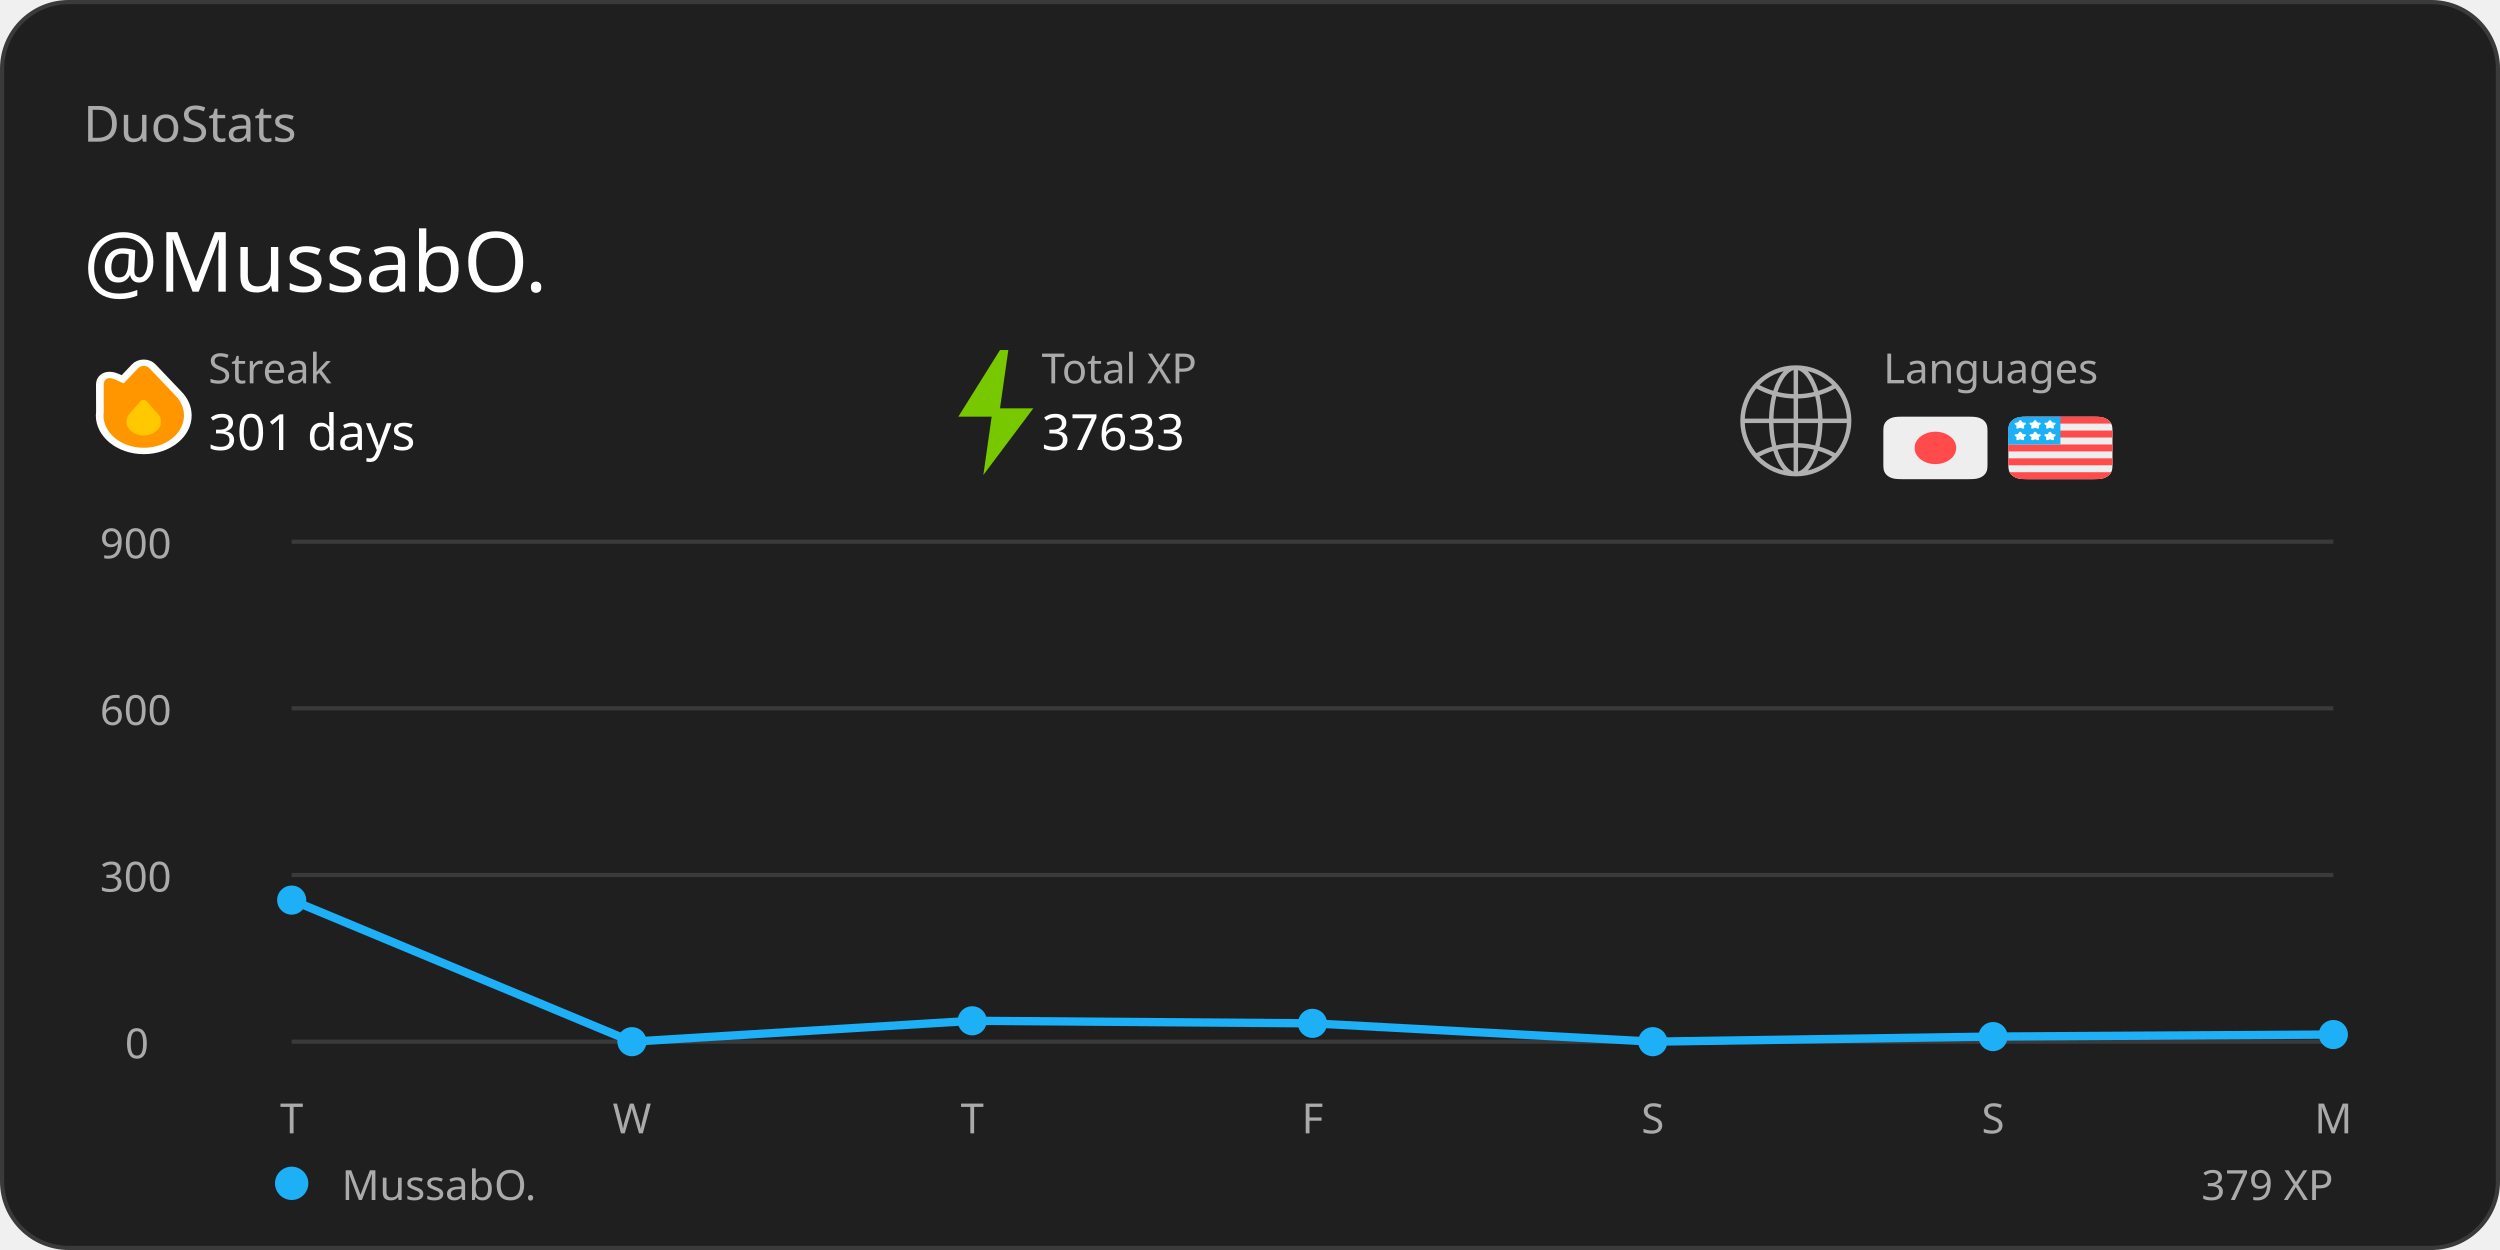
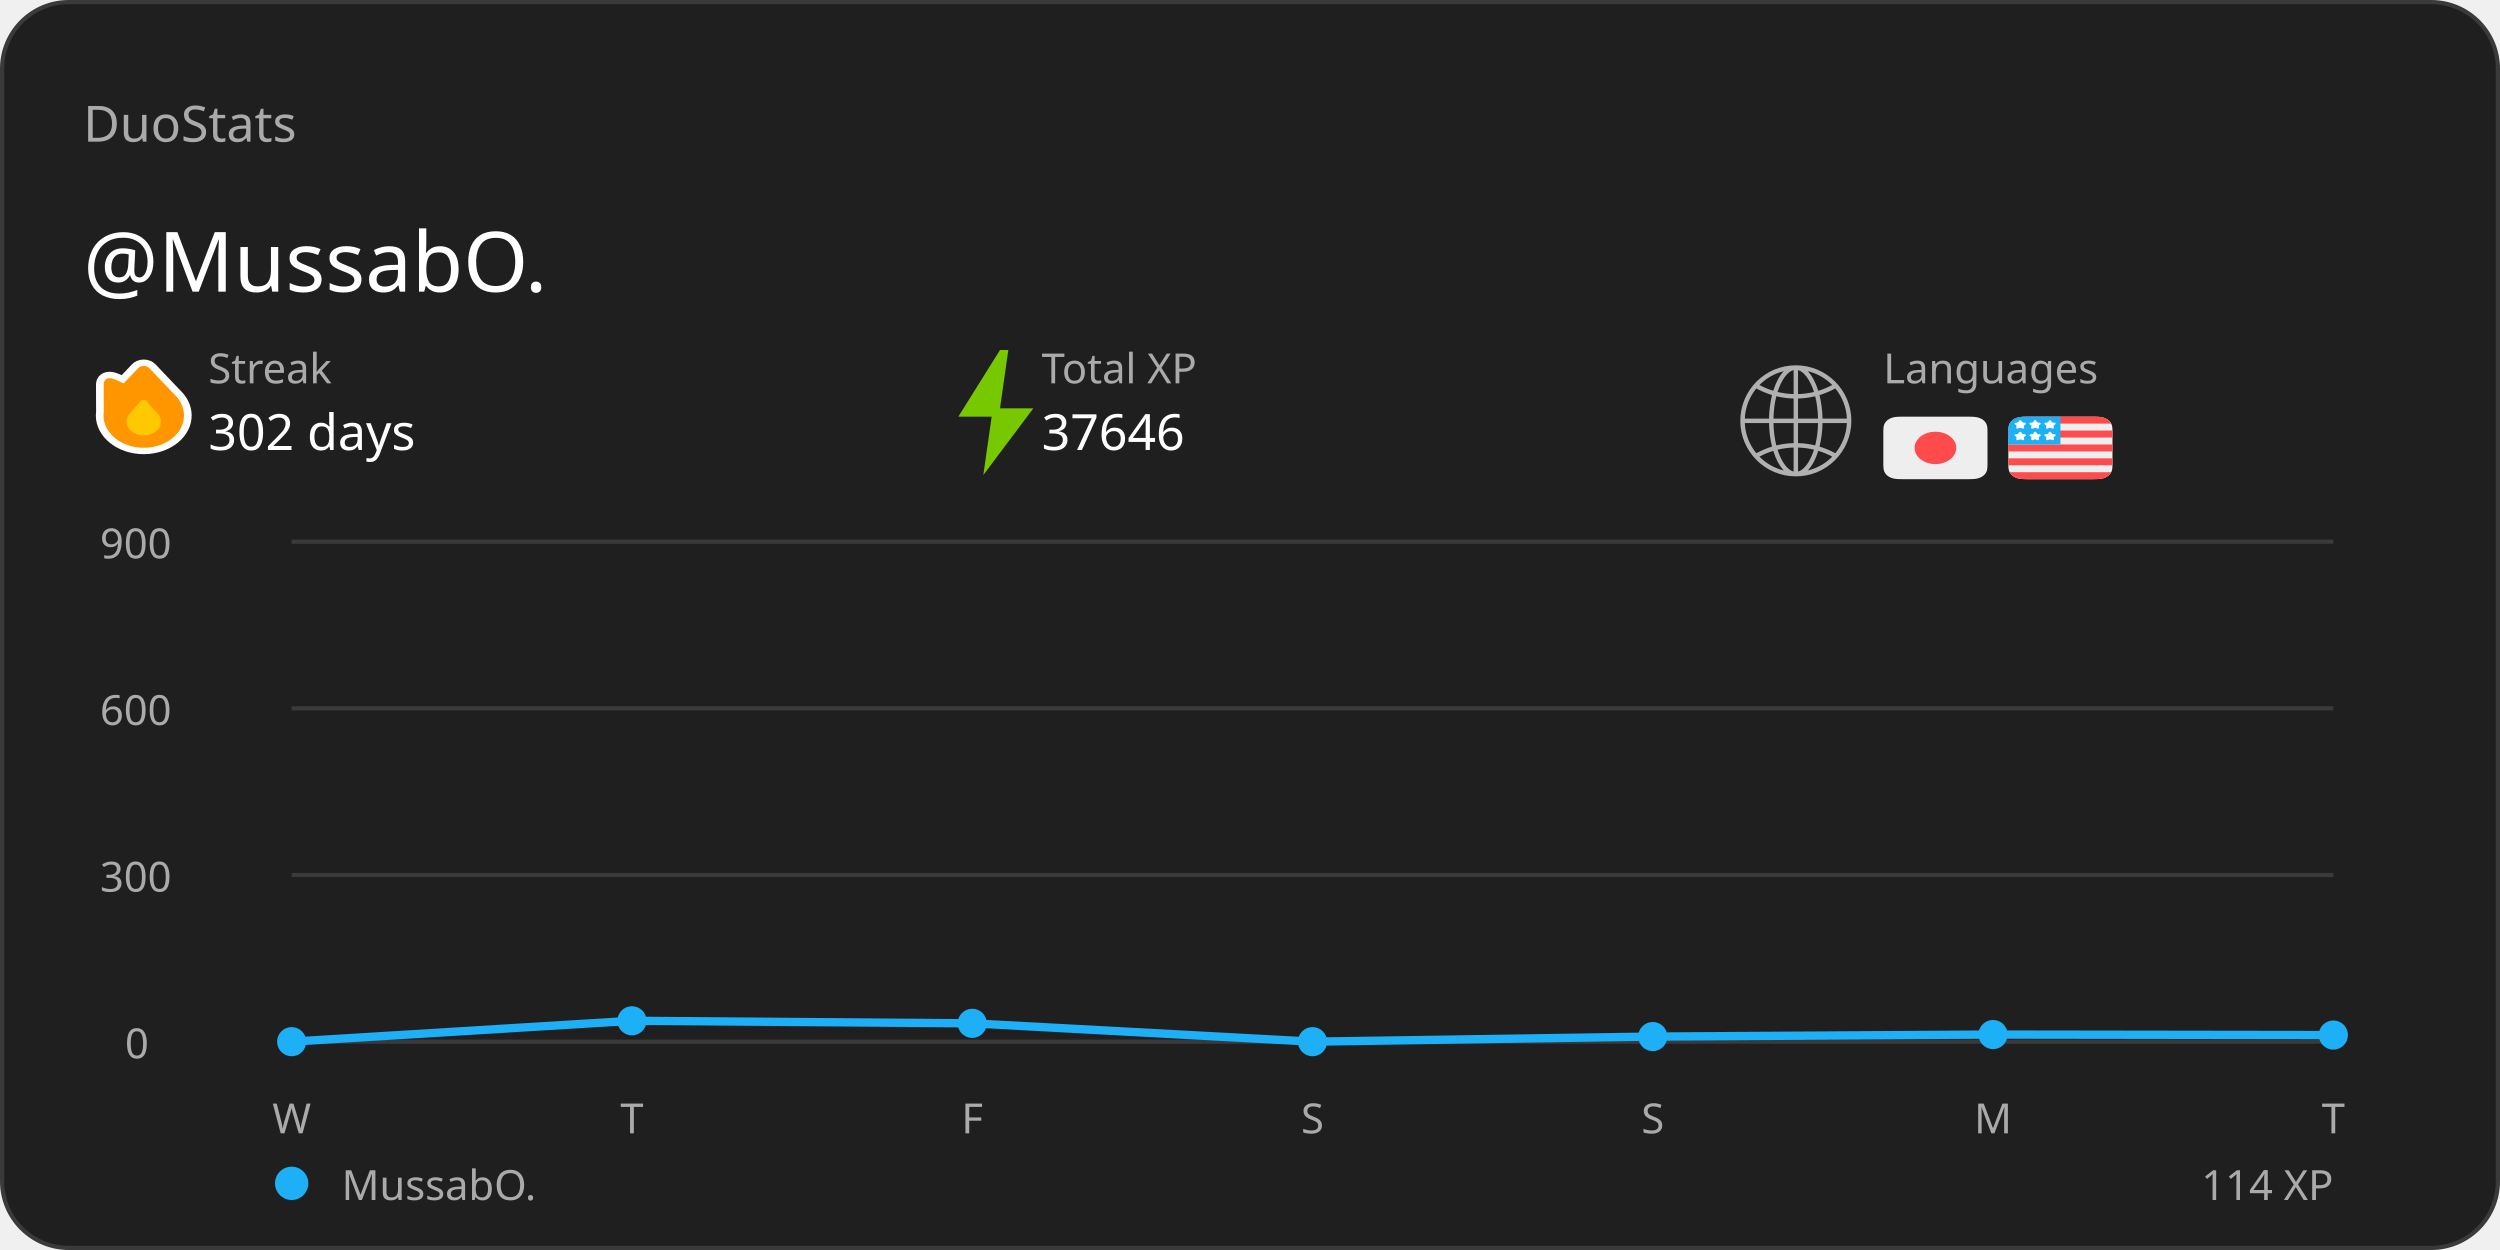
<svg xmlns="http://www.w3.org/2000/svg" width="600" height="300" viewBox="0 0 600 300">
  <rect x="0.5" y="0.5" width="599" height="299" rx="16" fill="#1F1F1F" stroke="#3A3A3A" />
  <text x="20" y="34" fill="#AAAAAA" font-size="12" font-family="DIN Round Pro, system-ui, sans-serif">DuoStats</text>
  <text x="20" y="70" fill="#FFFFFF" font-size="20" font-family="DIN Round Pro, system-ui, sans-serif">@MussabO.</text>
  <g transform="translate(23, 86) scale(0.92, 0.7666667)">
    <g id="Page-1" stroke="none" stroke-width="1" fill="none" fill-rule="evenodd">
      <g id="streak" transform="translate(1, 1)" fill-rule="nonzero">
        <g id="Group" fill="#FF9600" stroke="#FFFFFF" stroke-width="2">
          <path d="M0.068,15.675 L0.044,7.216 C0.039,5.334 1.25,3.942 3.056,4.246 C3.413,4.306 3.998,4.491 4.306,4.656 L5.997,5.561 L9.247,1.464 C9.793,0.776 10.622,0.376 11.5,0.376 C12.378,0.376 13.207,0.776 13.753,1.464 L20.523,10 C22.123,11.939 22.999,14.375 23,16.889 C23,23.034 17.843,28 11.5,28 C5.157,28 0,23.034 0,16.889 C0,16.481 0.023,16.076 0.068,15.675 Z" id="Path" />
        </g>
        <g id="Group" transform="translate(7, 11)" fill="#FFC800">
          <path d="M1.012,5.077 C1.026,5.04 1.046,5.005 1.069,4.973 L3.719,1.364 C3.893,1.127 4.17,0.987 4.464,0.987 C4.758,0.987 5.035,1.127 5.209,1.364 L7.732,4.8 C8.541,5.595 8.998,6.681 9,7.815 C9,10.208 6.985,12.148 4.5,12.148 C2.015,12.148 0,10.208 0,7.815 C0,6.776 0.38,5.823 1.012,5.077 L1.012,5.077 Z" id="Path" />
        </g>
      </g>
    </g>
  </g>
  <text x="50" y="92" fill="#AAAAAA" font-size="10" font-family="DIN Round Pro, system-ui, sans-serif">Streak</text>
-   <text x="50" y="108" fill="#FFFFFF" font-size="12" font-family="DIN Round Pro, system-ui, sans-serif">301 days</text>
+   <text x="50" y="108" fill="#FFFFFF" font-size="12" font-family="DIN Round Pro, system-ui, sans-serif">302 days</text>
  <path d="M240 84 230 100h8l-2 14 12-16h-8l2-14z" fill="#78C800" />
  <text x="250" y="92" fill="#AAAAAA" font-size="10" font-family="DIN Round Pro, system-ui, sans-serif">Total XP</text>
-   <text x="250" y="108" fill="#FFFFFF" font-size="12" font-family="DIN Round Pro, system-ui, sans-serif">37633</text>
+   <text x="250" y="108" fill="#FFFFFF" font-size="12" font-family="DIN Round Pro, system-ui, sans-serif">37646</text>
  <g transform="translate(415, 85) scale(1.0, 1.0)">
    <g id="SVGRepo_bgCarrier" stroke-width="0" />
    <g id="SVGRepo_tracerCarrier" stroke-linecap="round" stroke-linejoin="round" />
    <g id="SVGRepo_iconCarrier">
      <g id="icomoon-ignore"> </g>
      <path d="M16 2.672c-0.004 0-0.007 0-0.011 0-0.002 0-0.003 0-0.005 0-0.005 0-0.010 0.001-0.016 0.001-7.347 0.017-13.296 5.977-13.296 13.327 0 7.348 5.949 13.309 13.296 13.327 0.005 0 0.010 0.001 0.016 0.001 0.002 0 0.004 0 0.005 0 0.004 0 0.008 0 0.011 0 7.36 0 13.328-5.968 13.328-13.328s-5.968-13.328-13.328-13.328zM16.533 10.648c1.413-0.039 2.788-0.225 4.112-0.548 0.399 1.571 0.647 3.382 0.686 5.367h-4.798v-4.819zM16.533 9.582v-5.759c1.437 0.398 2.893 2.314 3.821 5.252-1.231 0.297-2.509 0.47-3.821 0.507zM15.467 3.81v5.772c-1.323-0.037-2.611-0.213-3.852-0.515 0.936-2.956 2.405-4.879 3.852-5.256zM15.467 10.647v4.82h-4.831c0.039-1.988 0.287-3.801 0.687-5.373 1.334 0.326 2.72 0.515 4.144 0.553zM9.563 15.467h-5.811c0.118-2.741 1.139-5.252 2.773-7.241 1.187 0.654 2.446 1.189 3.766 1.589-0.431 1.7-0.689 3.617-0.728 5.652zM9.563 16.533c0.039 2.034 0.297 3.951 0.728 5.651-1.319 0.401-2.579 0.936-3.766 1.59-1.635-1.989-2.656-4.5-2.773-7.241h5.811zM10.636 16.533h4.831v4.814c-1.424 0.038-2.81 0.228-4.145 0.555-0.399-1.571-0.647-3.383-0.686-5.369zM15.467 22.412v5.778c-1.448-0.378-2.919-2.303-3.854-5.263 1.241-0.302 2.53-0.478 3.854-0.515zM16.533 28.178v-5.765c1.313 0.038 2.591 0.211 3.822 0.508-0.928 2.941-2.384 4.86-3.822 5.257zM16.533 21.347v-4.814h4.798c-0.039 1.983-0.286 3.791-0.684 5.361-1.325-0.323-2.7-0.51-4.113-0.548zM22.404 16.533h5.845c-0.118 2.741-1.138 5.251-2.773 7.24-1.197-0.658-2.467-1.197-3.797-1.599 0.43-1.698 0.687-3.611 0.726-5.64zM22.404 15.467c-0.039-2.033-0.297-3.946-0.727-5.646 1.33-0.402 2.599-0.94 3.795-1.598 1.636 1.989 2.658 4.501 2.776 7.244h-5.845zM24.738 7.409c-1.061 0.564-2.18 1.031-3.35 1.385-0.623-2.005-1.498-3.642-2.533-4.717 2.27 0.545 4.297 1.719 5.883 3.332zM13.103 4.087c-1.029 1.073-1.9 2.702-2.521 4.697-1.158-0.353-2.268-0.815-3.319-1.375 1.575-1.602 3.587-2.774 5.84-3.322zM7.259 24.587c1.052-0.561 2.163-1.024 3.322-1.377 0.621 1.997 1.492 3.629 2.522 4.702-2.255-0.549-4.268-1.721-5.844-3.326zM18.855 27.922c1.036-1.075 1.911-2.712 2.535-4.721 1.17 0.355 2.29 0.82 3.351 1.387-1.586 1.614-3.614 2.791-5.886 3.334z" fill="#b0b0b0"> </path>
    </g>
  </g>
  <text x="452" y="92" fill="#AAAAAA" font-size="10" font-family="DIN Round Pro, system-ui, sans-serif">Languages</text>
  <g transform="translate(452, 100) scale(0.3571429, 0.2777778)">
    <g clip-path="url(#clip0_129_1008)">
      <path fill-rule="evenodd" clip-rule="evenodd" d="M12.563 0H57.437C61.805 0 63.389 0.455 64.987 1.309C66.584 2.163 67.837 3.416 68.691 5.013C69.545 6.61 70 8.195 70 12.563V41.437C70 45.805 69.545 47.389 68.691 48.986C67.837 50.584 66.584 51.837 64.987 52.691C63.389 53.545 61.805 54 57.437 54H12.563C8.195 54 6.61 53.545 5.013 52.691C3.416 51.837 2.163 50.584 1.309 48.986C0.455 47.389 0 45.805 0 41.437V12.563C0 8.195 0.455 6.61 1.309 5.013C2.163 3.416 3.416 2.163 5.013 1.309C6.61 0.455 8.195 0 12.563 0Z" fill="#EEEEEE" />
      <path d="M35 41C42.732 41 49 34.732 49 27C49 19.268 42.732 13 35 13C27.268 13 21 19.268 21 27C21 34.732 27.268 41 35 41Z" fill="#FF4B4B" />
    </g>
    <defs>
      <clipPath id="clip0_129_1008">
        <rect width="70" height="54" fill="white" />
      </clipPath>
    </defs>
  </g>
  <g transform="translate(482, 100) scale(0.3571429, 0.2777778)">
    <g clip-path="url(#clip0_129_593)">
      <path fill-rule="evenodd" clip-rule="evenodd" d="M12.563 0H57.437C61.805 0 63.389 0.455 64.987 1.309C66.584 2.163 67.837 3.416 68.691 5.013C69.545 6.61 70 8.195 70 12.563V41.437C70 45.805 69.545 47.389 68.691 48.986C67.837 50.584 66.584 51.837 64.987 52.691C63.389 53.545 61.805 54 57.437 54H12.563C8.195 54 6.61 53.545 5.013 52.691C3.416 51.837 2.163 50.584 1.309 48.986C0.455 47.389 0 45.805 0 41.437V12.563C0 8.195 0.455 6.61 1.309 5.013C2.163 3.416 3.416 2.163 5.013 1.309C6.61 0.455 8.195 0 12.563 0Z" fill="#EEEEEE" />
      <path fill-rule="evenodd" clip-rule="evenodd" d="M12.563 0H57.437C61.805 0 63.389 0.455 64.987 1.309C66.584 2.163 67.837 3.416 68.691 5.013C68.863 5.335 69.019 5.656 69.158 6H0.842C0.981 5.656 1.137 5.335 1.309 5.013C2.163 3.416 3.416 2.163 5.013 1.309C6.61 0.455 8.195 0 12.563 0Z" fill="#FF4B4B" />
      <path fill-rule="evenodd" clip-rule="evenodd" d="M69.997 12C69.999 12.182 70 12.37 70 12.563V18H0V12.563C0 12.37 0.001 12.182 0.003 12H69.997Z" fill="#FF4B4B" />
      <path fill-rule="evenodd" clip-rule="evenodd" d="M70 24V30H0V24H70Z" fill="#FF4B4B" />
      <path fill-rule="evenodd" clip-rule="evenodd" d="M70 41.437C70 41.63 69.999 41.818 69.997 42H0.003C0.001 41.818 0 41.63 0 41.437V36H70V41.437Z" fill="#FF4B4B" />
      <path fill-rule="evenodd" clip-rule="evenodd" d="M69.158 48C69.019 48.344 68.863 48.665 68.691 48.986C67.837 50.584 66.584 51.837 64.987 52.691C63.389 53.545 61.805 54 57.437 54H12.563C8.195 54 6.61 53.545 5.013 52.691C3.416 51.837 2.163 50.584 1.309 48.986C1.137 48.665 0.981 48.344 0.842 48H69.158Z" fill="#FF4B4B" />
      <path fill-rule="evenodd" clip-rule="evenodd" d="M12.563 0H35V24H0V12.563C0 8.195 0.455 6.61 1.309 5.013C2.163 3.416 3.416 2.163 5.013 1.309C6.61 0.455 8.195 0 12.563 0Z" fill="#1CB0F6" />
      <path d="M27.806 9.602L26.531 10.273C26.13 10.483 25.635 10.329 25.424 9.929C25.341 9.769 25.312 9.586 25.342 9.409L25.586 7.988C25.609 7.853 25.564 7.715 25.466 7.62L24.434 6.614C24.11 6.298 24.103 5.779 24.419 5.455C24.545 5.326 24.71 5.242 24.888 5.216L26.314 5.009C26.45 4.989 26.567 4.904 26.628 4.781L27.266 3.489C27.466 3.083 27.957 2.916 28.363 3.117C28.525 3.196 28.655 3.327 28.735 3.489L29.373 4.781C29.434 4.904 29.551 4.989 29.687 5.009L31.113 5.216C31.561 5.281 31.871 5.697 31.806 6.145C31.78 6.323 31.696 6.488 31.567 6.614L30.535 7.62C30.437 7.715 30.392 7.853 30.415 7.988L30.659 9.409C30.735 9.855 30.436 10.278 29.99 10.355C29.812 10.385 29.629 10.356 29.47 10.273L28.194 9.602C28.073 9.538 27.928 9.538 27.806 9.602Z" fill="white" />
      <path d="M27.806 19.602L26.531 20.273C26.13 20.483 25.635 20.329 25.424 19.929C25.341 19.769 25.312 19.587 25.342 19.409L25.586 17.988C25.609 17.853 25.564 17.715 25.466 17.62L24.434 16.614C24.11 16.298 24.103 15.779 24.419 15.455C24.545 15.326 24.71 15.242 24.888 15.216L26.314 15.009C26.45 14.989 26.567 14.904 26.628 14.781L27.266 13.489C27.466 13.083 27.957 12.916 28.363 13.117C28.525 13.196 28.655 13.327 28.735 13.489L29.373 14.781C29.434 14.904 29.551 14.989 29.687 15.009L31.113 15.216C31.561 15.281 31.871 15.697 31.806 16.145C31.78 16.323 31.696 16.488 31.567 16.614L30.535 17.62C30.437 17.715 30.392 17.853 30.415 17.988L30.659 19.409C30.735 19.855 30.436 20.278 29.99 20.355C29.812 20.385 29.629 20.356 29.47 20.273L28.194 19.602C28.073 19.538 27.928 19.538 27.806 19.602Z" fill="white" />
      <path d="M17.806 9.602L16.531 10.273C16.13 10.483 15.635 10.329 15.425 9.929C15.341 9.769 15.312 9.586 15.342 9.409L15.586 7.988C15.609 7.853 15.564 7.715 15.466 7.62L14.434 6.614C14.11 6.298 14.103 5.779 14.419 5.455C14.545 5.326 14.71 5.242 14.888 5.216L16.314 5.009C16.45 4.989 16.567 4.904 16.628 4.781L17.266 3.489C17.466 3.083 17.957 2.916 18.363 3.117C18.525 3.196 18.655 3.327 18.735 3.489L19.373 4.781C19.434 4.904 19.551 4.989 19.687 5.009L21.113 5.216C21.561 5.281 21.871 5.697 21.806 6.145C21.78 6.323 21.696 6.488 21.567 6.614L20.535 7.62C20.437 7.715 20.392 7.853 20.415 7.988L20.659 9.409C20.735 9.855 20.436 10.278 19.99 10.355C19.812 10.385 19.629 10.356 19.47 10.273L18.194 9.602C18.073 9.538 17.928 9.538 17.806 9.602Z" fill="white" />
      <path d="M17.806 19.602L16.531 20.273C16.13 20.483 15.635 20.329 15.425 19.929C15.341 19.769 15.312 19.587 15.342 19.409L15.586 17.988C15.609 17.853 15.564 17.715 15.466 17.62L14.434 16.614C14.11 16.298 14.103 15.779 14.419 15.455C14.545 15.326 14.71 15.242 14.888 15.216L16.314 15.009C16.45 14.989 16.567 14.904 16.628 14.781L17.266 13.489C17.466 13.083 17.957 12.916 18.363 13.117C18.525 13.196 18.655 13.327 18.735 13.489L19.373 14.781C19.434 14.904 19.551 14.989 19.687 15.009L21.113 15.216C21.561 15.281 21.871 15.697 21.806 16.145C21.78 16.323 21.696 16.488 21.567 16.614L20.535 17.62C20.437 17.715 20.392 17.853 20.415 17.988L20.659 19.409C20.735 19.855 20.436 20.278 19.99 20.355C19.812 20.385 19.629 20.356 19.47 20.273L18.194 19.602C18.073 19.538 17.928 19.538 17.806 19.602Z" fill="white" />
      <path d="M7.807 9.602L6.531 10.273C6.13 10.483 5.635 10.329 5.424 9.929C5.341 9.769 5.312 9.586 5.342 9.409L5.586 7.988C5.609 7.853 5.564 7.715 5.466 7.62L4.434 6.614C4.11 6.298 4.103 5.779 4.419 5.455C4.545 5.326 4.71 5.242 4.888 5.216L6.314 5.009C6.45 4.989 6.567 4.904 6.628 4.781L7.266 3.489C7.466 3.083 7.957 2.916 8.363 3.117C8.525 3.196 8.655 3.327 8.735 3.489L9.373 4.781C9.434 4.904 9.551 4.989 9.687 5.009L11.113 5.216C11.561 5.281 11.871 5.697 11.806 6.145C11.78 6.323 11.696 6.488 11.567 6.614L10.535 7.62C10.437 7.715 10.392 7.853 10.415 7.988L10.659 9.409C10.735 9.855 10.436 10.278 9.99 10.355C9.812 10.385 9.629 10.356 9.47 10.273L8.194 9.602C8.073 9.538 7.928 9.538 7.807 9.602Z" fill="white" />
      <path d="M7.807 19.602L6.531 20.273C6.13 20.483 5.635 20.329 5.424 19.929C5.341 19.769 5.312 19.587 5.342 19.409L5.586 17.988C5.609 17.853 5.564 17.715 5.466 17.62L4.434 16.614C4.11 16.298 4.103 15.779 4.419 15.455C4.545 15.326 4.71 15.242 4.888 15.216L6.314 15.009C6.45 14.989 6.567 14.904 6.628 14.781L7.266 13.489C7.466 13.083 7.957 12.916 8.363 13.117C8.525 13.196 8.655 13.327 8.735 13.489L9.373 14.781C9.434 14.904 9.551 14.989 9.687 15.009L11.113 15.216C11.561 15.281 11.871 15.697 11.806 16.145C11.78 16.323 11.696 16.488 11.567 16.614L10.535 17.62C10.437 17.715 10.392 17.853 10.415 17.988L10.659 19.409C10.735 19.855 10.436 20.278 9.99 20.355C9.812 20.385 9.629 20.356 9.47 20.273L8.194 19.602C8.073 19.538 7.928 19.538 7.807 19.602Z" fill="white" />
    </g>
    <defs>
      <clipPath id="clip0_129_593">
        <rect width="70" height="54" fill="white" />
      </clipPath>
    </defs>
  </g>
  <g stroke="#3A3A3A" stroke-width="1">
    <line x1="70" y1="250" x2="560" y2="250" />
    <line x1="70" y1="210" x2="560" y2="210" />
    <line x1="70" y1="170" x2="560" y2="170" />
    <line x1="70" y1="130" x2="560" y2="130" />
  </g>
  <g fill="#AAAAAA" font-size="10" font-family="DIN Round Pro, system-ui, sans-serif">
    <text x="30" y="254">0</text>
    <text x="24" y="214">300</text>
    <text x="24" y="174">600</text>
    <text x="24" y="134">900</text>
  </g>
-   <polyline points="70.0,216.022 151.667,250.0 233.333,244.989 315.0,245.6 396.667,250.0 478.333,248.778 560.0,248.289" fill="none" stroke="#1DB0F6" stroke-width="2" stroke-linecap="round" stroke-linejoin="round" />
-   <circle cx="70.0" cy="216.022" r="3.5" fill="#1DB0F6" />
-   <circle cx="151.667" cy="250.0" r="3.5" fill="#1DB0F6" />
-   <circle cx="233.333" cy="244.989" r="3.5" fill="#1DB0F6" />
-   <circle cx="315.0" cy="245.6" r="3.5" fill="#1DB0F6" />
-   <circle cx="396.667" cy="250.0" r="3.5" fill="#1DB0F6" />
-   <circle cx="478.333" cy="248.778" r="3.5" fill="#1DB0F6" />
-   <circle cx="560.0" cy="248.289" r="3.5" fill="#1DB0F6" />
-   <text x="70.0" y="272" fill="#AAAAAA" font-size="10" text-anchor="middle" font-family="DIN Round Pro, system-ui, sans-serif">T</text>
-   <text x="151.667" y="272" fill="#AAAAAA" font-size="10" text-anchor="middle" font-family="DIN Round Pro, system-ui, sans-serif">W</text>
-   <text x="233.333" y="272" fill="#AAAAAA" font-size="10" text-anchor="middle" font-family="DIN Round Pro, system-ui, sans-serif">T</text>
-   <text x="315.0" y="272" fill="#AAAAAA" font-size="10" text-anchor="middle" font-family="DIN Round Pro, system-ui, sans-serif">F</text>
+   <polyline points="70.0,250.0 151.667,244.989 233.333,245.6 315.0,250.0 396.667,248.778 478.333,248.289 560.0,248.411" fill="none" stroke="#1DB0F6" stroke-width="2" stroke-linecap="round" stroke-linejoin="round" />
+   <circle cx="70.0" cy="250.0" r="3.5" fill="#1DB0F6" />
+   <circle cx="151.667" cy="244.989" r="3.5" fill="#1DB0F6" />
+   <circle cx="233.333" cy="245.6" r="3.5" fill="#1DB0F6" />
+   <circle cx="315.0" cy="250.0" r="3.5" fill="#1DB0F6" />
+   <circle cx="396.667" cy="248.778" r="3.5" fill="#1DB0F6" />
+   <circle cx="478.333" cy="248.289" r="3.5" fill="#1DB0F6" />
+   <circle cx="560.0" cy="248.411" r="3.5" fill="#1DB0F6" />
+   <text x="70.0" y="272" fill="#AAAAAA" font-size="10" text-anchor="middle" font-family="DIN Round Pro, system-ui, sans-serif">W</text>
+   <text x="151.667" y="272" fill="#AAAAAA" font-size="10" text-anchor="middle" font-family="DIN Round Pro, system-ui, sans-serif">T</text>
+   <text x="233.333" y="272" fill="#AAAAAA" font-size="10" text-anchor="middle" font-family="DIN Round Pro, system-ui, sans-serif">F</text>
+   <text x="315.0" y="272" fill="#AAAAAA" font-size="10" text-anchor="middle" font-family="DIN Round Pro, system-ui, sans-serif">S</text>
  <text x="396.667" y="272" fill="#AAAAAA" font-size="10" text-anchor="middle" font-family="DIN Round Pro, system-ui, sans-serif">S</text>
-   <text x="478.333" y="272" fill="#AAAAAA" font-size="10" text-anchor="middle" font-family="DIN Round Pro, system-ui, sans-serif">S</text>
-   <text x="560.0" y="272" fill="#AAAAAA" font-size="10" text-anchor="middle" font-family="DIN Round Pro, system-ui, sans-serif">M</text>
+   <text x="478.333" y="272" fill="#AAAAAA" font-size="10" text-anchor="middle" font-family="DIN Round Pro, system-ui, sans-serif">M</text>
+   <text x="560.0" y="272" fill="#AAAAAA" font-size="10" text-anchor="middle" font-family="DIN Round Pro, system-ui, sans-serif">T</text>
  <circle cx="70" cy="284" r="4" fill="#1DB0F6" />
  <text x="82" y="288" fill="#AAAAAA" font-size="10" font-family="DIN Round Pro, system-ui, sans-serif">MussabO.</text>
-   <text x="560" y="288" fill="#AAAAAA" font-size="10" text-anchor="end" font-family="DIN Round Pro, system-ui, sans-serif">379 XP</text>
+   <text x="560" y="288" fill="#AAAAAA" font-size="10" text-anchor="end" font-family="DIN Round Pro, system-ui, sans-serif">114 XP</text>
</svg>
